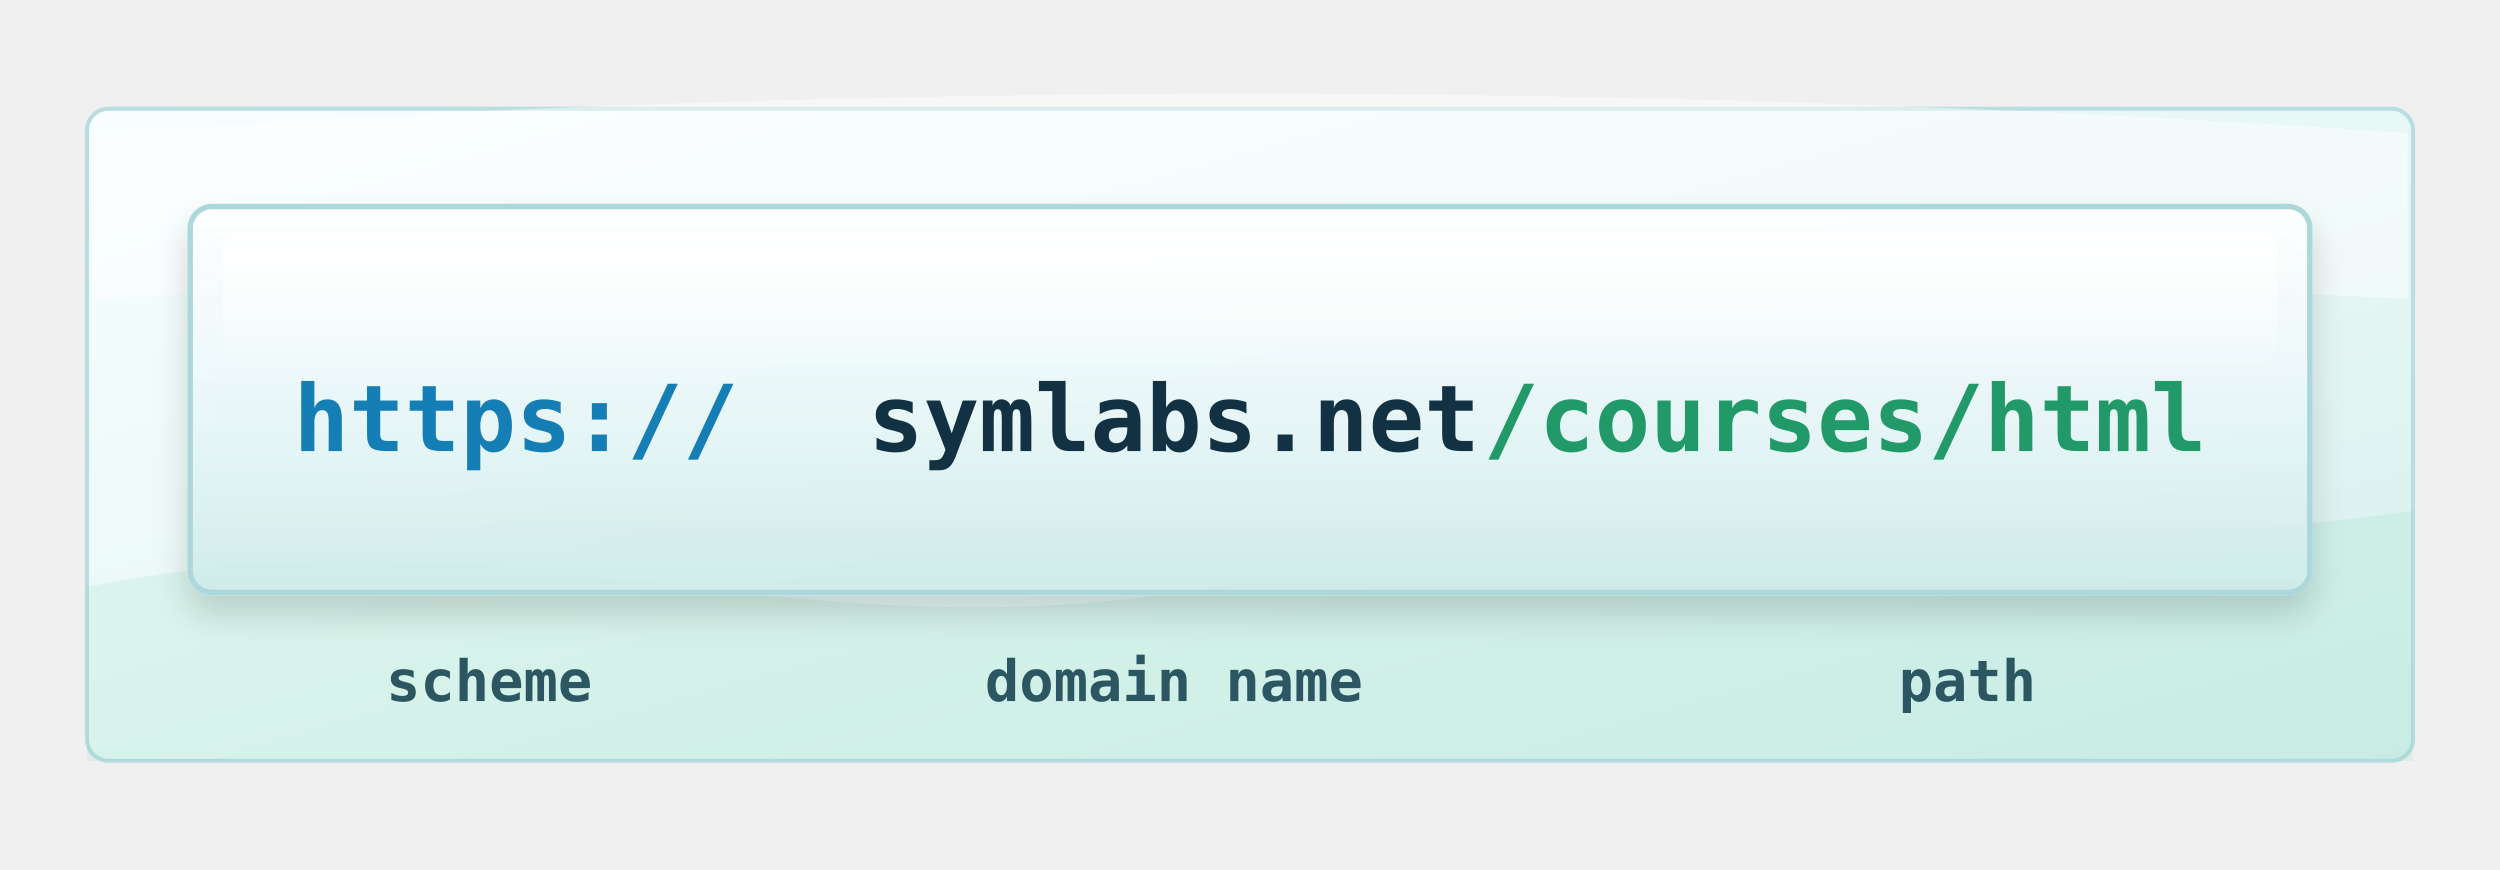
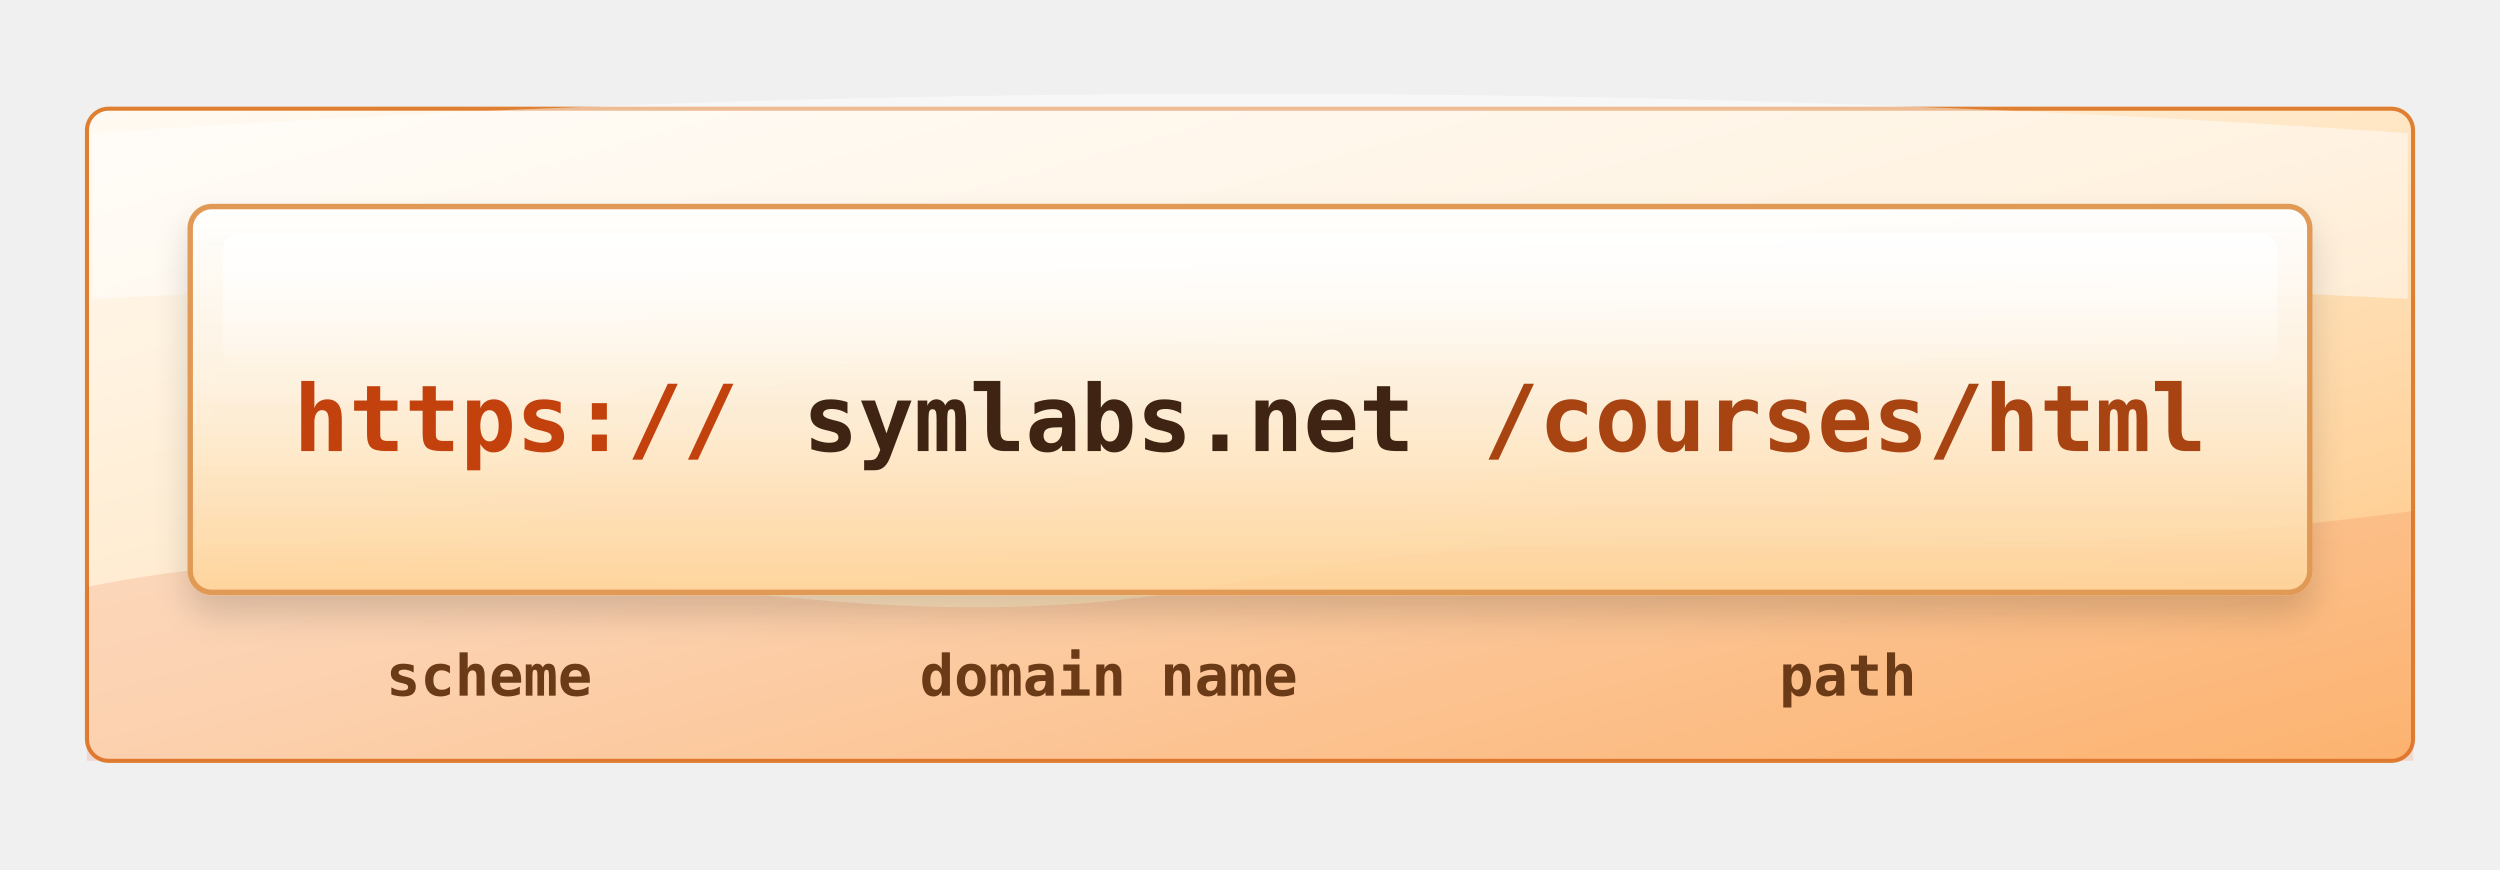
<svg xmlns="http://www.w3.org/2000/svg" viewBox="0 0 920 320" role="img" aria-labelledby="title desc">
  <defs>
    <linearGradient id="shellGradient" x1="0%" y1="0%" x2="100%" y2="100%">
-       <stop offset="0%" style="stop-color:#f8feff;stop-opacity:1" />
-       <stop offset="48%" style="stop-color:#e8f8f6;stop-opacity:1" />
-       <stop offset="100%" style="stop-color:#d7f0ee;stop-opacity:1" />
+       <stop offset="0%" style="stop-color:#fffaf2;stop-opacity:1" />
+       <stop offset="48%" style="stop-color:#ffe8c8;stop-opacity:1" />
+       <stop offset="100%" style="stop-color:#ffc37c;stop-opacity:1" />
    </linearGradient>
    <linearGradient id="glassGradient" x1="0%" y1="0%" x2="0%" y2="100%">
      <stop offset="0%" style="stop-color:#ffffff;stop-opacity:0.96" />
-       <stop offset="46%" style="stop-color:#edf9fb;stop-opacity:0.9" />
-       <stop offset="100%" style="stop-color:#cfecea;stop-opacity:0.92" />
+       <stop offset="46%" style="stop-color:#fff3e1;stop-opacity:0.9" />
+       <stop offset="100%" style="stop-color:#ffd49a;stop-opacity:0.92" />
    </linearGradient>
    <linearGradient id="topGloss" x1="0%" y1="0%" x2="0%" y2="100%">
      <stop offset="0%" style="stop-color:#ffffff;stop-opacity:0.95" />
      <stop offset="100%" style="stop-color:#ffffff;stop-opacity:0.08" />
    </linearGradient>
    <linearGradient id="aquaRule" x1="0%" y1="0%" x2="100%" y2="0%">
-       <stop offset="0%" style="stop-color:#24a8d8;stop-opacity:1" />
-       <stop offset="100%" style="stop-color:#42bf88;stop-opacity:1" />
+       <stop offset="0%" style="stop-color:#e84a1a;stop-opacity:1" />
+       <stop offset="100%" style="stop-color:#f59e0b;stop-opacity:1" />
    </linearGradient>
    <linearGradient id="connectorGradient" x1="0%" y1="0%" x2="0%" y2="100%">
-       <stop offset="0%" style="stop-color:#24a8d8;stop-opacity:1" />
-       <stop offset="100%" style="stop-color:#42bf88;stop-opacity:0.7" />
+       <stop offset="0%" style="stop-color:#e84a1a;stop-opacity:1" />
+       <stop offset="100%" style="stop-color:#a84312;stop-opacity:0.76" />
    </linearGradient>
    <filter id="softShadow" x="-50%" y="-50%" width="200%" height="200%">
      <feGaussianBlur in="SourceAlpha" stdDeviation="6" />
      <feOffset dx="0" dy="7" result="offsetblur" />
      <feComponentTransfer>
        <feFuncA type="linear" slope="0.16" />
      </feComponentTransfer>
      <feMerge>
        <feMergeNode />
        <feMergeNode in="SourceGraphic" />
      </feMerge>
    </filter>
  </defs>
-   <rect x="32" y="40" width="856" height="240" fill="url(#shellGradient)" stroke="#b9dde1" stroke-width="1.5" rx="8" />
+   <rect x="32" y="40" width="856" height="240" fill="url(#shellGradient)" stroke="#de7f32" stroke-width="1.5" rx="8" />
  <path d="M 34 49 Q 460 20 886 49 L 886 110 Q 460 88 34 110 Z" fill="#ffffff" opacity="0.48" />
-   <path d="M 32 216 C 190 184 298 246 456 214 C 604 184 698 214 888 188 L 888 280 L 32 280 Z" fill="#56c99a" opacity="0.12" />
+   <path d="M 32 216 C 190 184 298 246 456 214 C 604 184 698 214 888 188 L 888 280 L 32 280 Z" fill="#e84a1a" opacity="0.14" />
  <g filter="url(#softShadow)">
-     <rect x="70" y="76" width="780" height="142" fill="url(#glassGradient)" stroke="#acd8dc" stroke-width="2" rx="8" />
+     <rect x="70" y="76" width="780" height="142" fill="url(#glassGradient)" stroke="#e19a55" stroke-width="2" rx="8" />
  </g>
  <rect x="82" y="86" width="756" height="48" fill="url(#topGloss)" rx="6" />
-   <text x="108" y="166" text-anchor="start" font-family="JetBrains Mono, Consolas, monospace" font-size="34" fill="#147eb5" font-weight="600">https://</text>
-   <text x="432" y="166" text-anchor="middle" font-family="JetBrains Mono, Consolas, monospace" font-size="34" fill="#123142" font-weight="600">symlabs.net</text>
-   <text x="812" y="166" text-anchor="end" font-family="JetBrains Mono, Consolas, monospace" font-size="34" fill="#229968" font-weight="600">/courses/html</text>
-   <line x1="180" y1="218" x2="180" y2="260" stroke="url(#connectorGradient)" stroke-width="3" stroke-linecap="round" />
-   <line x1="432" y1="218" x2="432" y2="260" stroke="url(#connectorGradient)" stroke-width="3" stroke-linecap="round" />
-   <line x1="724" y1="218" x2="724" y2="260" stroke="url(#connectorGradient)" stroke-width="3" stroke-linecap="round" />
-   <text x="180" y="258" text-anchor="middle" font-family="JetBrains Mono, Consolas, monospace" font-size="21" fill="#2c5661" font-weight="600">scheme</text>
-   <text x="432" y="258" text-anchor="middle" font-family="JetBrains Mono, Consolas, monospace" font-size="21" fill="#2c5661" font-weight="600">domain name</text>
-   <text x="724" y="258" text-anchor="middle" font-family="JetBrains Mono, Consolas, monospace" font-size="21" fill="#2c5661" font-weight="600">path</text>
+   <text x="108" y="166" text-anchor="start" font-family="JetBrains Mono, Consolas, monospace" font-size="34" fill="#c2410c" font-weight="600">https://</text>
+   <text x="408" y="166" text-anchor="middle" font-family="JetBrains Mono, Consolas, monospace" font-size="34" fill="#3f2413" font-weight="600">symlabs.net</text>
+   <text x="812" y="166" text-anchor="end" font-family="JetBrains Mono, Consolas, monospace" font-size="34" fill="#a84312" font-weight="600">/courses/html</text>
+   <text x="180" y="256" text-anchor="middle" font-family="JetBrains Mono, Consolas, monospace" font-size="21" fill="#6b3a16" font-weight="600">scheme</text>
+   <text x="408" y="256" text-anchor="middle" font-family="JetBrains Mono, Consolas, monospace" font-size="21" fill="#6b3a16" font-weight="600">domain name</text>
+   <text x="680" y="256" text-anchor="middle" font-family="JetBrains Mono, Consolas, monospace" font-size="21" fill="#6b3a16" font-weight="600">path</text>
</svg>
